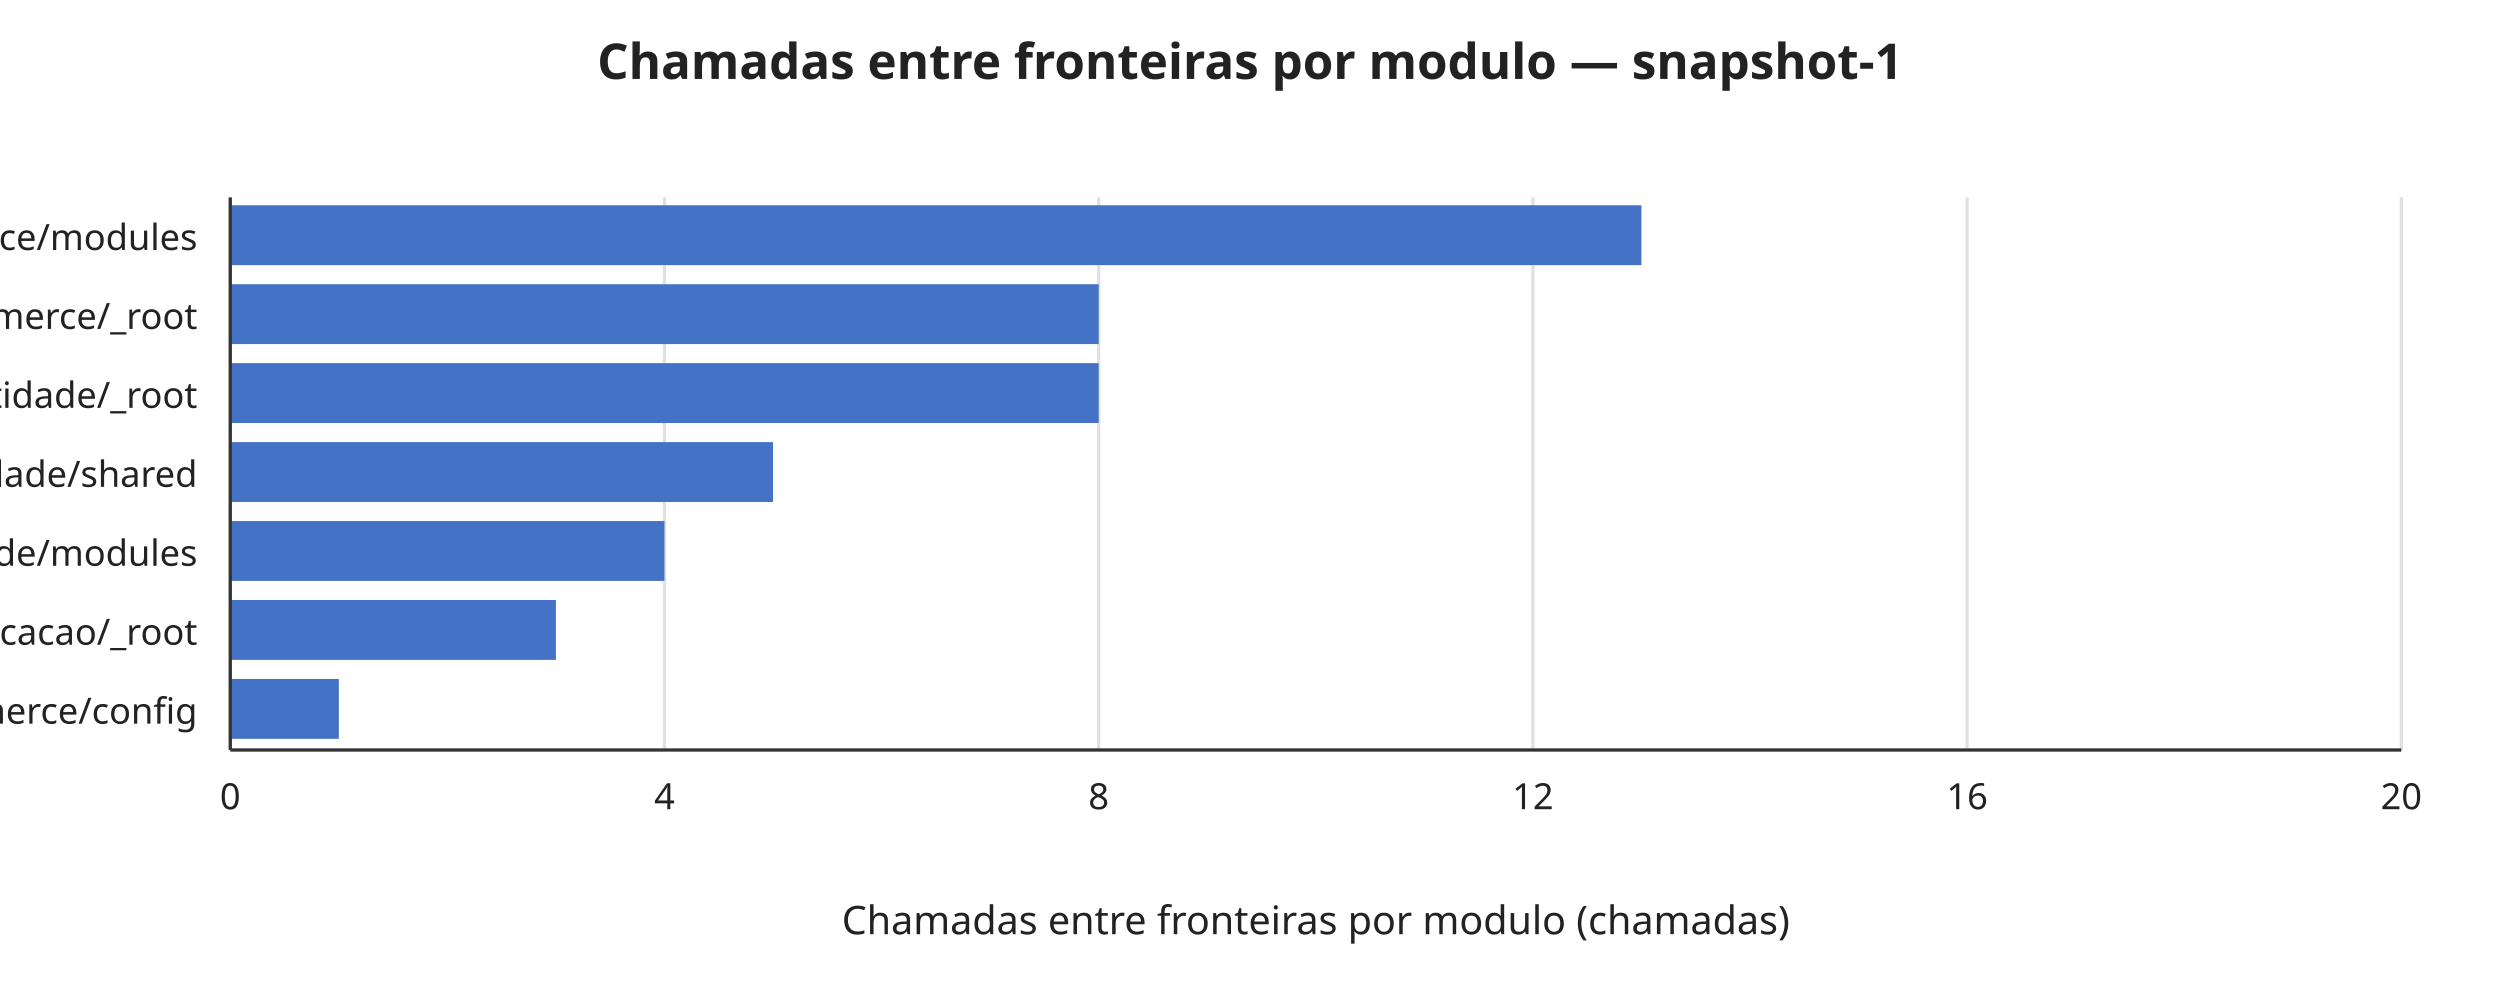
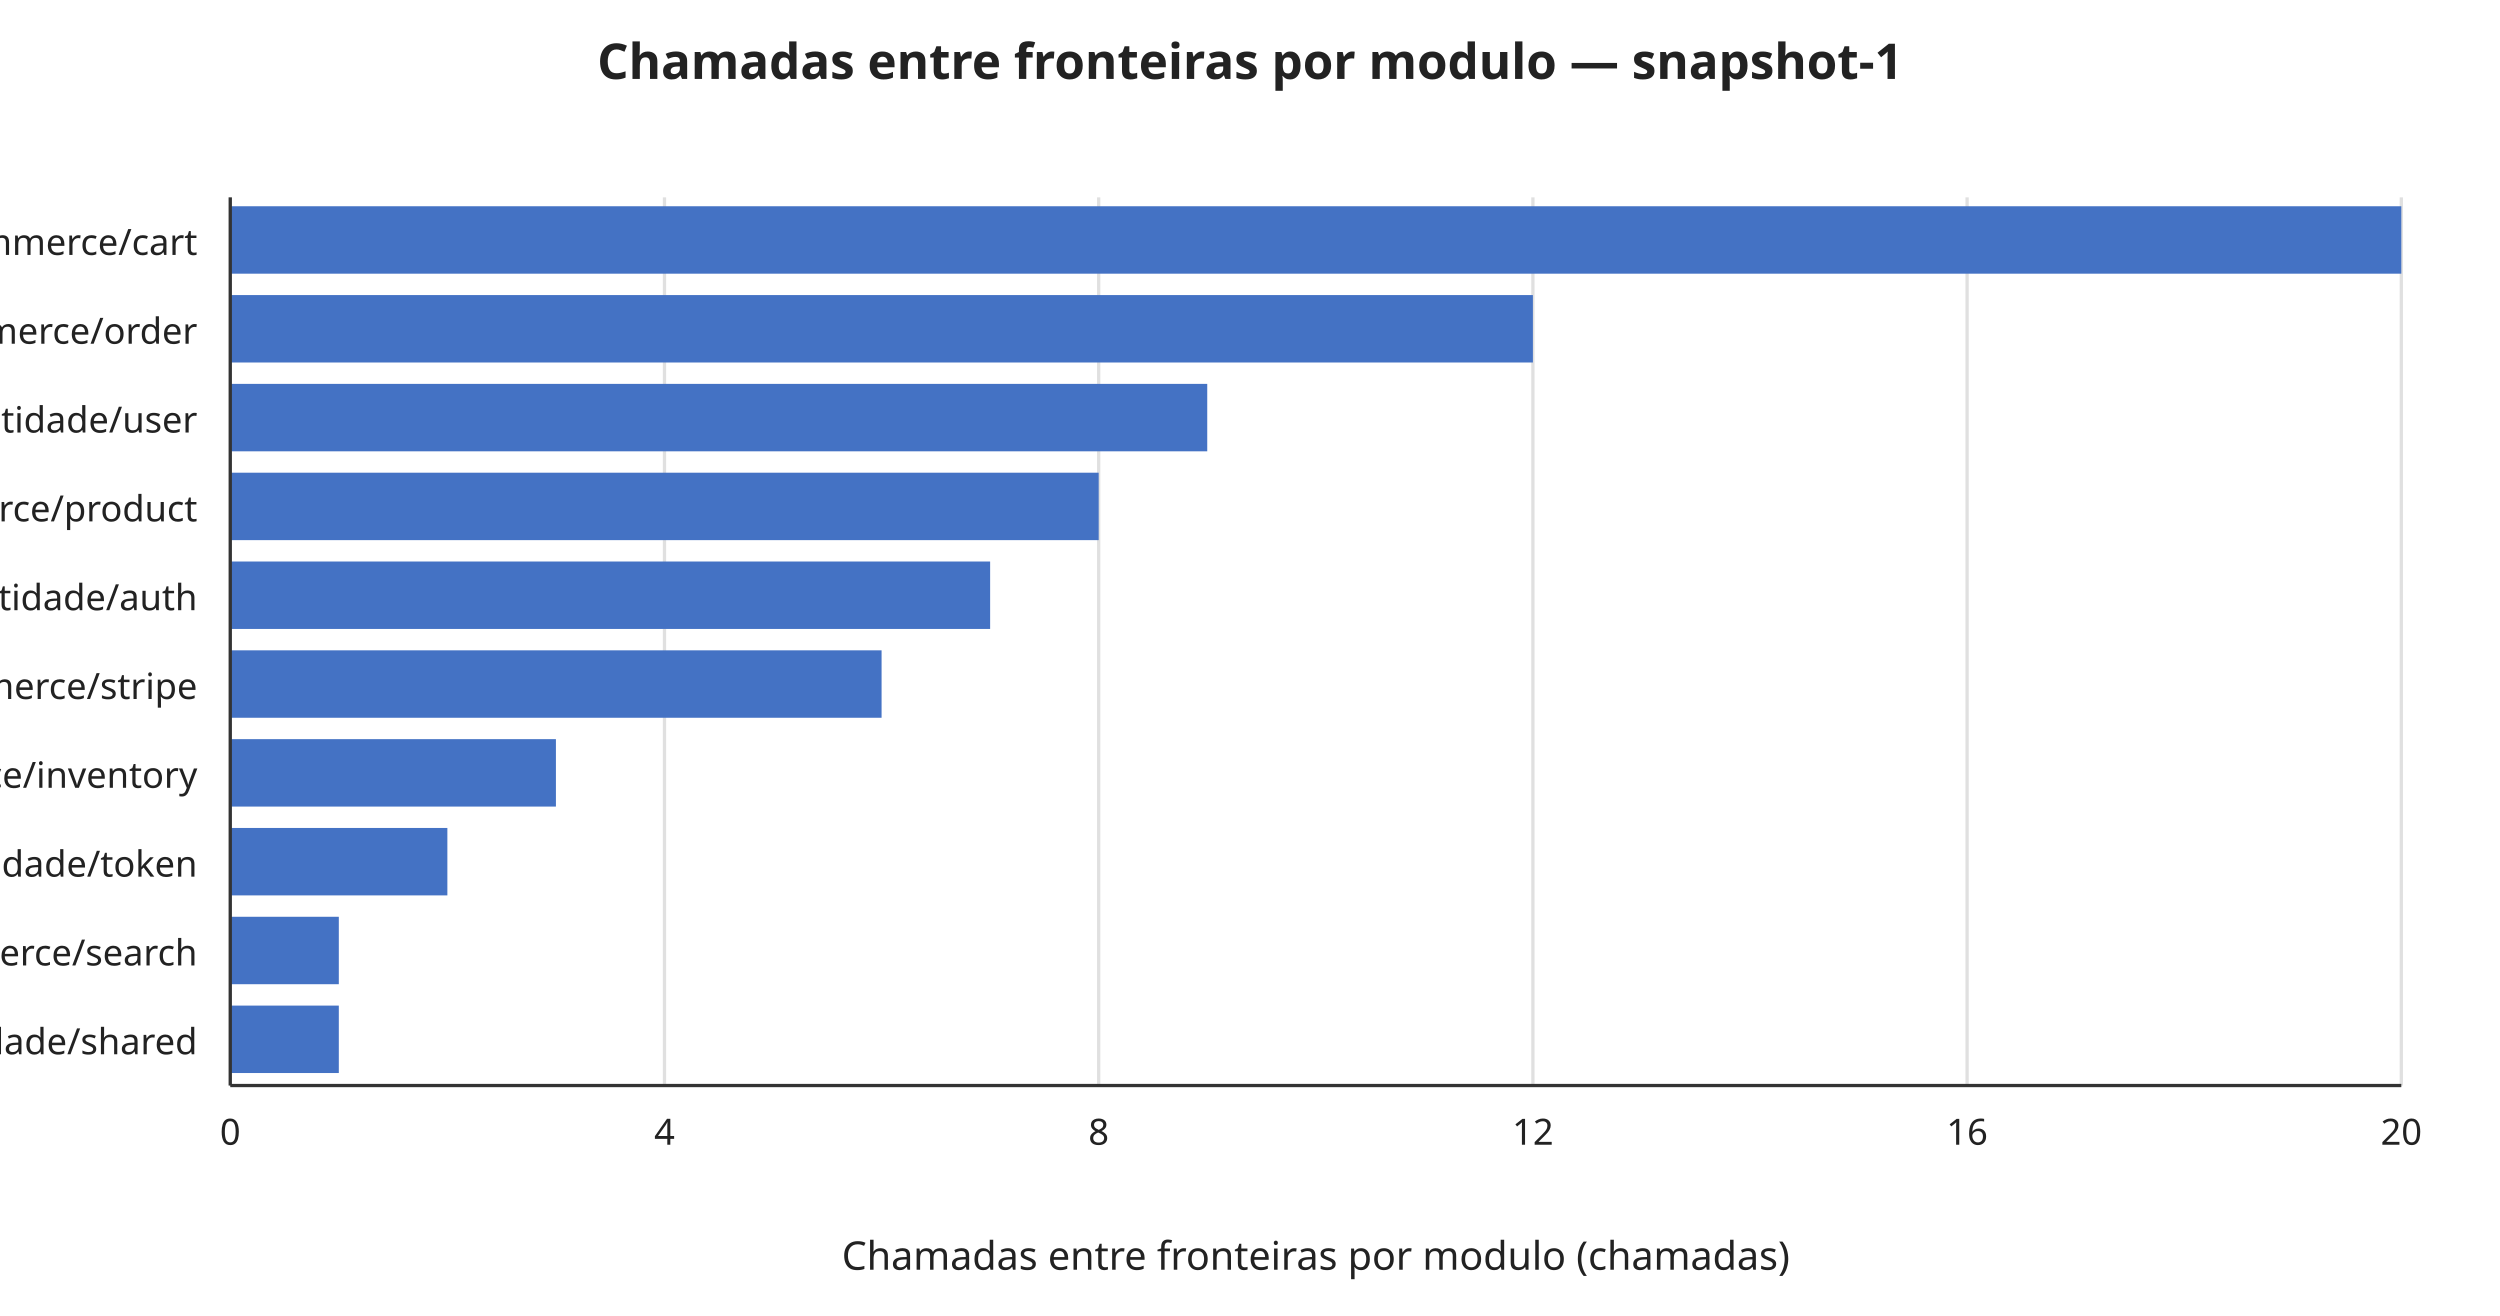
- <svg xmlns="http://www.w3.org/2000/svg" width="760" height="298" viewBox="0 0 760 298" font-family="sans-serif" fill="#222">
+ <svg xmlns="http://www.w3.org/2000/svg" width="760" height="400" viewBox="0 0 760 400" font-family="sans-serif" fill="#222">
  <text x="380" y="24" font-size="15" font-weight="bold" text-anchor="middle">Chamadas entre fronteiras por modulo — snapshot-1</text>
-   <line x1="70" y1="60" x2="70" y2="228" stroke="#e0e0e0" />
-   <text x="70" y="246" font-size="11" text-anchor="middle">0</text>
-   <line x1="202" y1="60" x2="202" y2="228" stroke="#e0e0e0" />
-   <text x="202" y="246" font-size="11" text-anchor="middle">4</text>
-   <line x1="334" y1="60" x2="334" y2="228" stroke="#e0e0e0" />
-   <text x="334" y="246" font-size="11" text-anchor="middle">8</text>
-   <line x1="466" y1="60" x2="466" y2="228" stroke="#e0e0e0" />
-   <text x="466" y="246" font-size="11" text-anchor="middle">12</text>
-   <line x1="598" y1="60" x2="598" y2="228" stroke="#e0e0e0" />
-   <text x="598" y="246" font-size="11" text-anchor="middle">16</text>
-   <line x1="730" y1="60" x2="730" y2="228" stroke="#e0e0e0" />
-   <text x="730" y="246" font-size="11" text-anchor="middle">20</text>
-   <text x="60" y="76" font-size="11" text-anchor="end">ecommerce/modules</text>
-   <rect x="70" y="62.4" width="429" height="18.2" fill="#4472c4" />
-   <text x="60" y="100" font-size="11" text-anchor="end">ecommerce/_root</text>
-   <rect x="70" y="86.4" width="264" height="18.2" fill="#4472c4" />
-   <text x="60" y="124" font-size="11" text-anchor="end">identidade/_root</text>
-   <rect x="70" y="110.4" width="264" height="18.2" fill="#4472c4" />
-   <text x="60" y="148" font-size="11" text-anchor="end">identidade/shared</text>
-   <rect x="70" y="134.4" width="165" height="18.2" fill="#4472c4" />
-   <text x="60" y="172" font-size="11" text-anchor="end">identidade/modules</text>
-   <rect x="70" y="158.4" width="132" height="18.2" fill="#4472c4" />
-   <text x="60" y="196" font-size="11" text-anchor="end">comunicacao/_root</text>
-   <rect x="70" y="182.4" width="99" height="18.2" fill="#4472c4" />
-   <text x="60" y="220" font-size="11" text-anchor="end">ecommerce/config</text>
-   <rect x="70" y="206.4" width="33" height="18.2" fill="#4472c4" />
-   <line x1="70" y1="60" x2="70" y2="228" stroke="#333" />
-   <line x1="70" y1="228" x2="730" y2="228" stroke="#333" />
-   <text x="400" y="284" font-size="12" text-anchor="middle">Chamadas entre fronteiras por modulo (chamadas)</text>
+   <line x1="70" y1="60" x2="70" y2="330" stroke="#e0e0e0" />
+   <text x="70" y="348" font-size="11" text-anchor="middle">0</text>
+   <line x1="202" y1="60" x2="202" y2="330" stroke="#e0e0e0" />
+   <text x="202" y="348" font-size="11" text-anchor="middle">4</text>
+   <line x1="334" y1="60" x2="334" y2="330" stroke="#e0e0e0" />
+   <text x="334" y="348" font-size="11" text-anchor="middle">8</text>
+   <line x1="466" y1="60" x2="466" y2="330" stroke="#e0e0e0" />
+   <text x="466" y="348" font-size="11" text-anchor="middle">12</text>
+   <line x1="598" y1="60" x2="598" y2="330" stroke="#e0e0e0" />
+   <text x="598" y="348" font-size="11" text-anchor="middle">16</text>
+   <line x1="730" y1="60" x2="730" y2="330" stroke="#e0e0e0" />
+   <text x="730" y="348" font-size="11" text-anchor="middle">20</text>
+   <text x="60" y="77.5" font-size="11" text-anchor="end">ecommerce/cart</text>
+   <rect x="70" y="62.7" width="660" height="20.5" fill="#4472c4" />
+   <text x="60" y="104.5" font-size="11" text-anchor="end">ecommerce/order</text>
+   <rect x="70" y="89.7" width="396" height="20.5" fill="#4472c4" />
+   <text x="60" y="131.5" font-size="11" text-anchor="end">identidade/user</text>
+   <rect x="70" y="116.7" width="297" height="20.5" fill="#4472c4" />
+   <text x="60" y="158.5" font-size="11" text-anchor="end">ecommerce/product</text>
+   <rect x="70" y="143.7" width="264" height="20.5" fill="#4472c4" />
+   <text x="60" y="185.5" font-size="11" text-anchor="end">identidade/auth</text>
+   <rect x="70" y="170.7" width="231" height="20.5" fill="#4472c4" />
+   <text x="60" y="212.5" font-size="11" text-anchor="end">ecommerce/stripe</text>
+   <rect x="70" y="197.7" width="198" height="20.5" fill="#4472c4" />
+   <text x="60" y="239.5" font-size="11" text-anchor="end">ecommerce/inventory</text>
+   <rect x="70" y="224.7" width="99" height="20.5" fill="#4472c4" />
+   <text x="60" y="266.5" font-size="11" text-anchor="end">identidade/token</text>
+   <rect x="70" y="251.7" width="66" height="20.5" fill="#4472c4" />
+   <text x="60" y="293.5" font-size="11" text-anchor="end">ecommerce/search</text>
+   <rect x="70" y="278.7" width="33" height="20.5" fill="#4472c4" />
+   <text x="60" y="320.5" font-size="11" text-anchor="end">identidade/shared</text>
+   <rect x="70" y="305.7" width="33" height="20.5" fill="#4472c4" />
+   <line x1="70" y1="60" x2="70" y2="330" stroke="#333" />
+   <line x1="70" y1="330" x2="730" y2="330" stroke="#333" />
+   <text x="400" y="386" font-size="12" text-anchor="middle">Chamadas entre fronteiras por modulo (chamadas)</text>
</svg>
